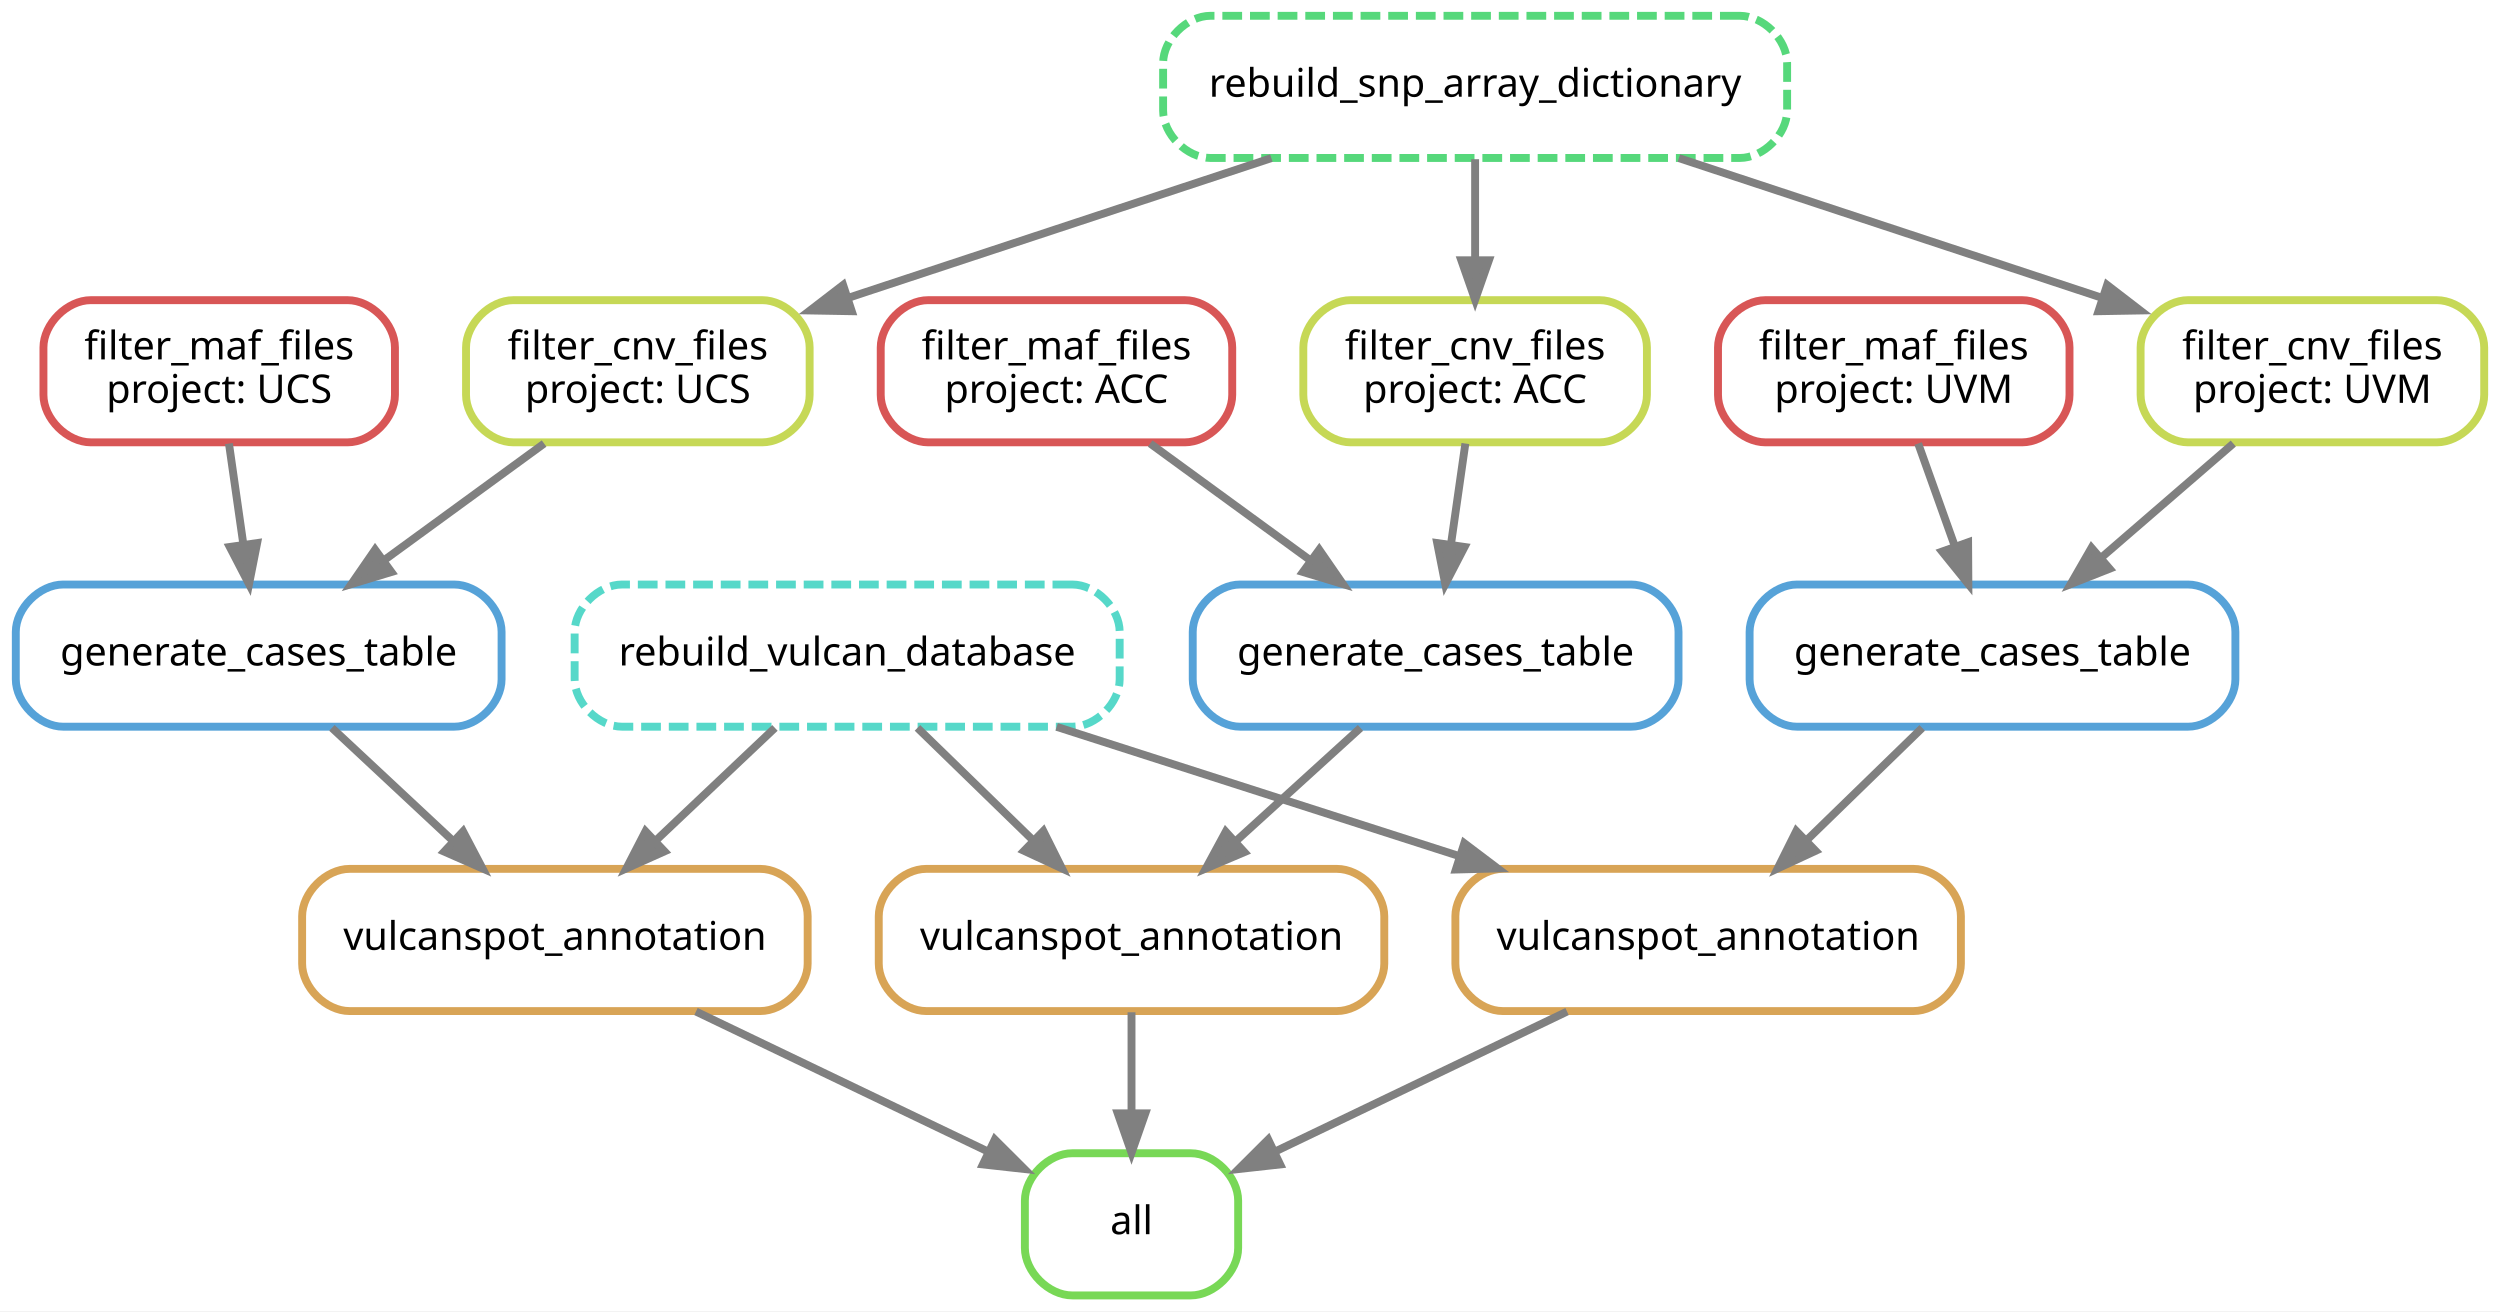
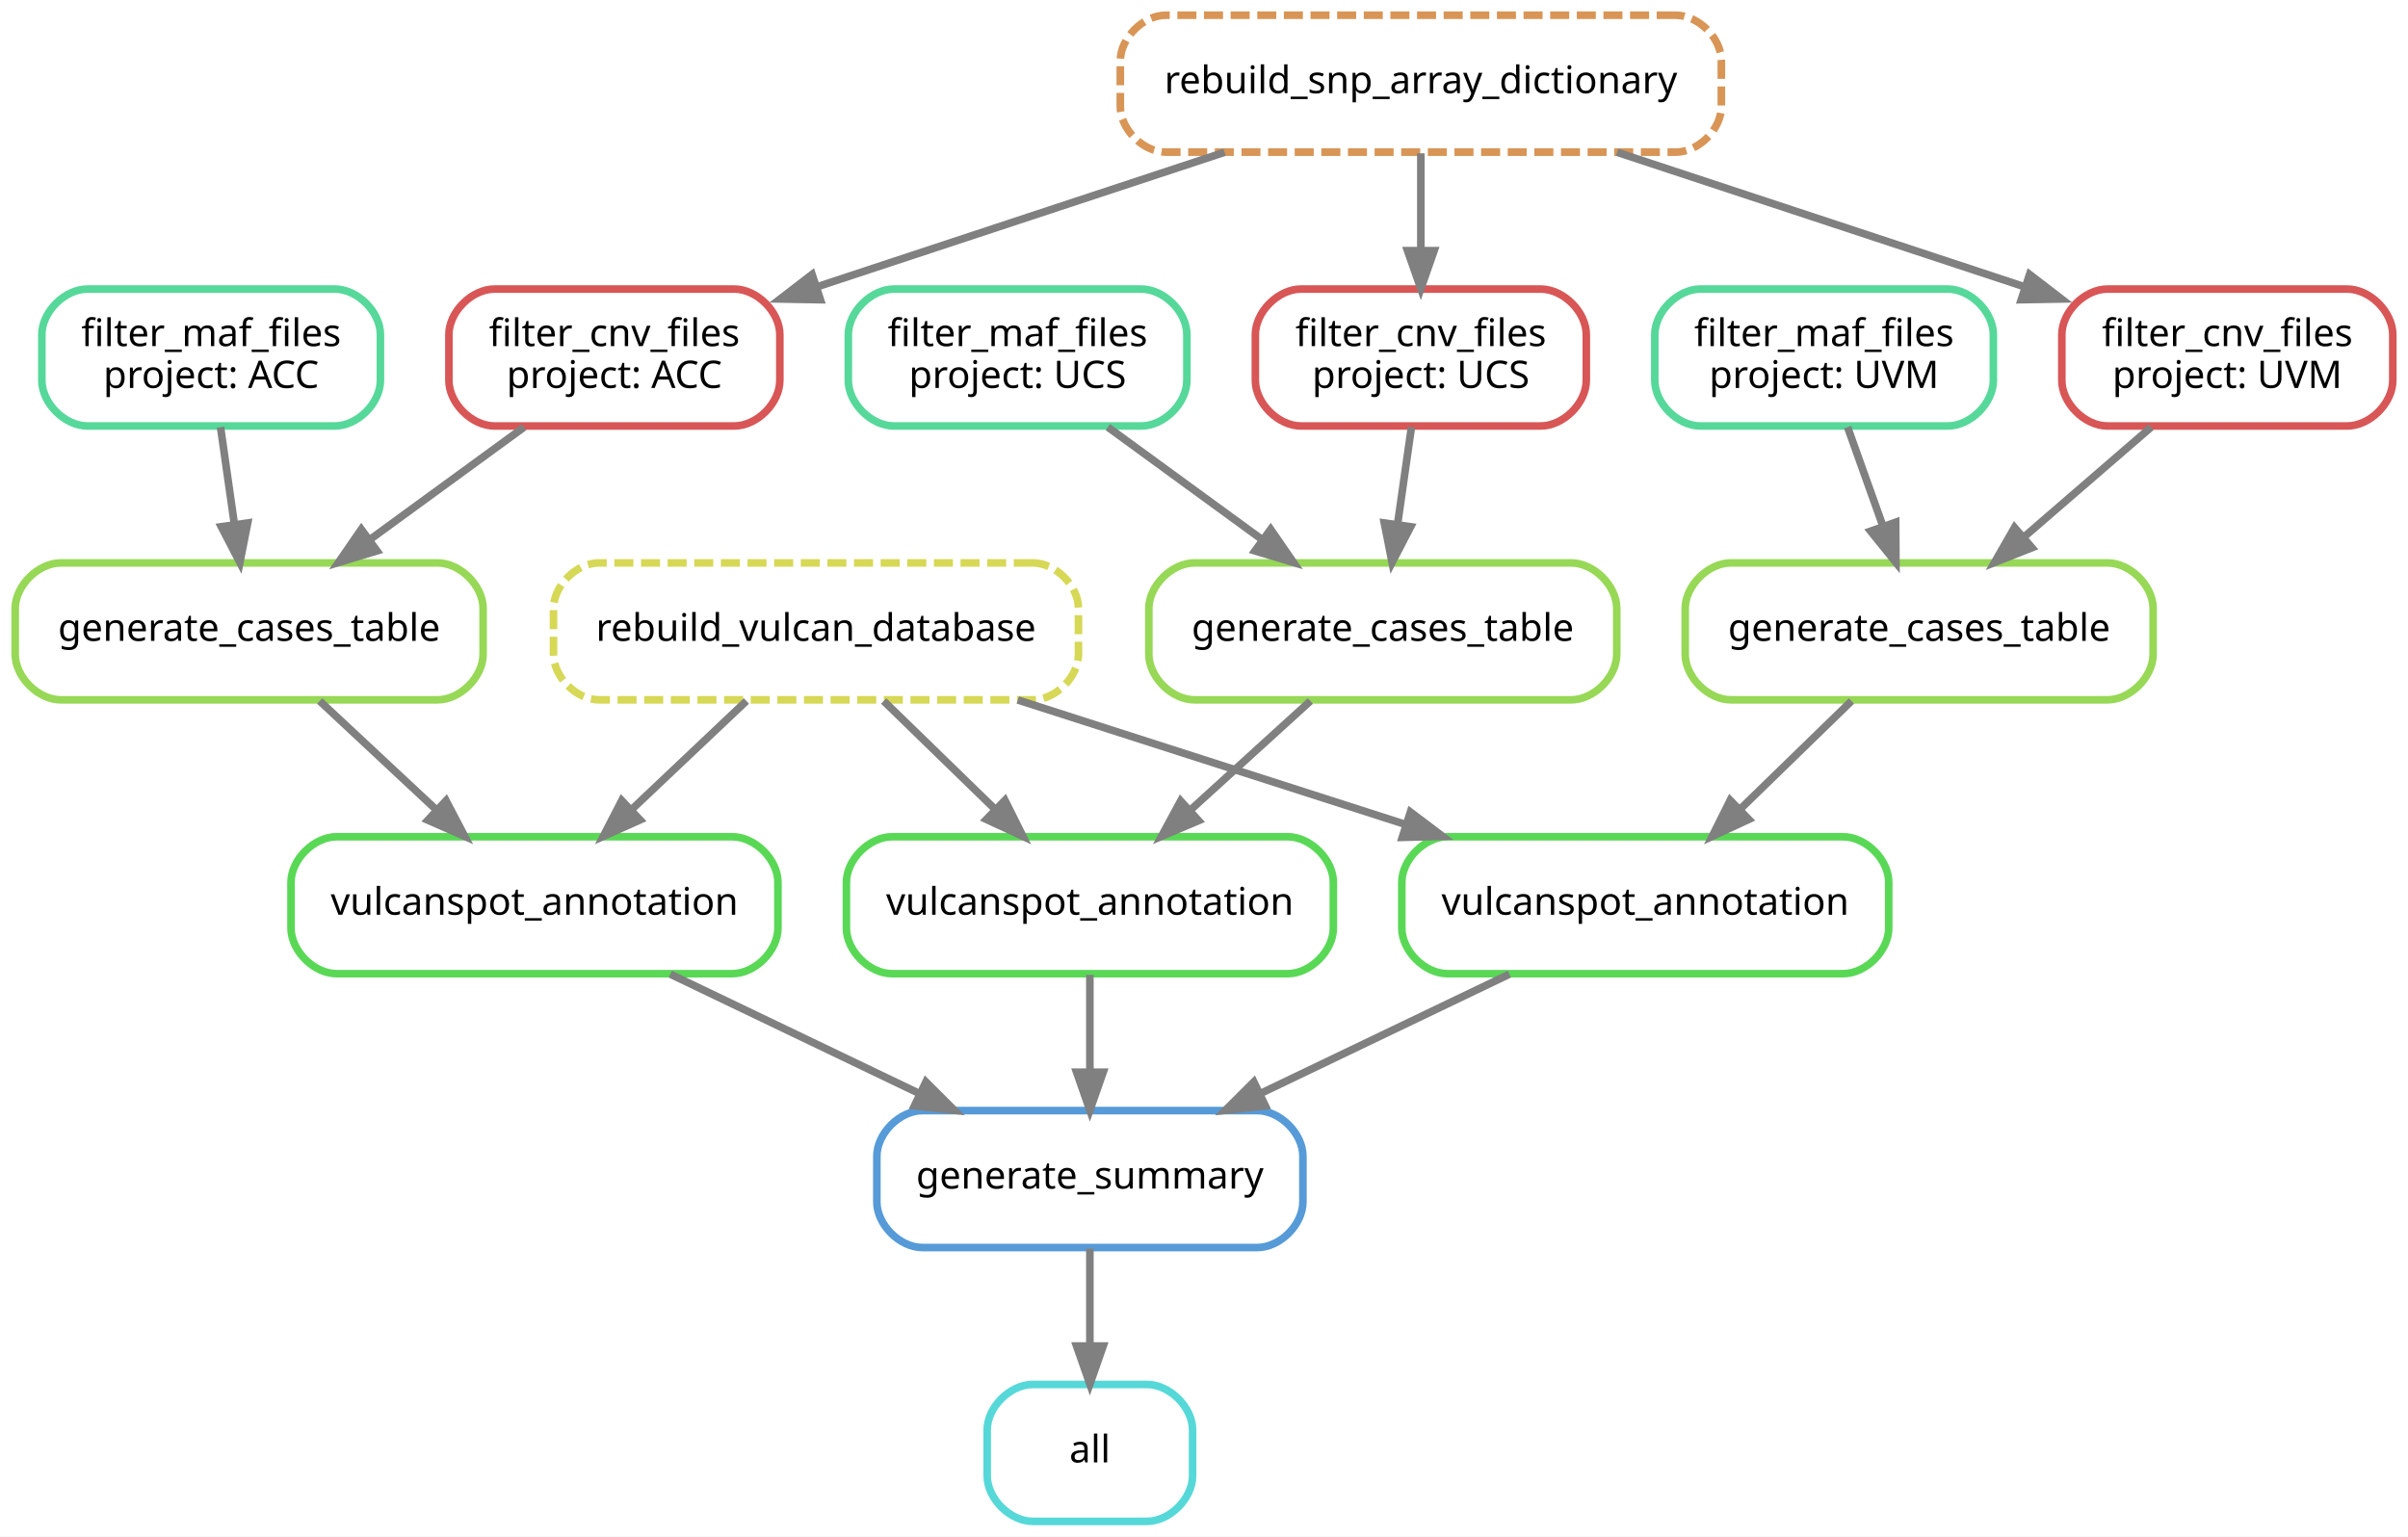
- <svg xmlns="http://www.w3.org/2000/svg" width="633pt" height="332pt" viewBox="0.00 0.00 633.00 332.00">
-   <g id="graph0" class="graph" transform="scale(1 1) rotate(0) translate(4 328)">
-     <polygon fill="white" stroke="none" points="-4,4 -4,-328 629,-328 629,4 -4,4" />
+ <svg xmlns="http://www.w3.org/2000/svg" width="633pt" height="404pt" viewBox="0.00 0.00 633.00 404.00">
+   <g id="graph0" class="graph" transform="scale(1 1) rotate(0) translate(4 400)">
+     <polygon fill="white" stroke="none" points="-4,4 -4,-400 629,-400 629,4 -4,4" />
    <g id="node1" class="node">
-       <path fill="none" stroke="#78d856" stroke-width="2" d="M297.5,-36C297.5,-36 267.5,-36 267.5,-36 261.5,-36 255.5,-30 255.5,-24 255.5,-24 255.5,-12 255.5,-12 255.5,-6 261.5,-0 267.5,-0 267.5,-0 297.5,-0 297.5,-0 303.5,-0 309.5,-6 309.5,-12 309.5,-12 309.5,-24 309.5,-24 309.5,-30 303.5,-36 297.5,-36" />
+       <path fill="none" stroke="#56d8d8" stroke-width="2" d="M297.5,-36C297.5,-36 267.5,-36 267.5,-36 261.5,-36 255.5,-30 255.5,-24 255.5,-24 255.5,-12 255.5,-12 255.5,-6 261.5,-0 267.5,-0 267.5,-0 297.5,-0 297.5,-0 303.5,-0 309.5,-6 309.5,-12 309.5,-12 309.5,-24 309.5,-24 309.5,-30 303.5,-36 297.5,-36" />
      <text text-anchor="middle" x="282.5" y="-15.5" font-family="sans" font-size="10.00">all</text>
    </g>
    <g id="node2" class="node">
-       <path fill="none" stroke="#d8a456" stroke-width="2" d="M188.5,-108C188.5,-108 84.5,-108 84.5,-108 78.5,-108 72.5,-102 72.5,-96 72.5,-96 72.5,-84 72.5,-84 72.5,-78 78.5,-72 84.5,-72 84.5,-72 188.5,-72 188.5,-72 194.5,-72 200.5,-78 200.5,-84 200.5,-84 200.5,-96 200.5,-96 200.5,-102 194.5,-108 188.5,-108" />
-       <text text-anchor="middle" x="136.5" y="-87.5" font-family="sans" font-size="10.00">vulcanspot_annotation</text>
+       <path fill="none" stroke="#569ad8" stroke-width="2" d="M326.5,-108C326.5,-108 238.5,-108 238.5,-108 232.5,-108 226.5,-102 226.5,-96 226.5,-96 226.5,-84 226.5,-84 226.5,-78 232.5,-72 238.5,-72 238.5,-72 326.5,-72 326.5,-72 332.5,-72 338.5,-78 338.5,-84 338.5,-84 338.5,-96 338.5,-96 338.5,-102 332.5,-108 326.5,-108" />
+       <text text-anchor="middle" x="282.5" y="-87.5" font-family="sans" font-size="10.00">generate_summary</text>
    </g>
    <g id="edge1" class="edge">
-       <path fill="none" stroke="grey" stroke-width="2" d="M172.216,-71.876C194.671,-61.11 223.561,-47.258 246.139,-36.433" />
-       <polygon fill="grey" stroke="grey" stroke-width="2" points="247.887,-39.477 255.391,-31.997 244.861,-33.165 247.887,-39.477" />
-     </g>
-     <g id="node3" class="node">
-       <path fill="none" stroke="#d8a456" stroke-width="2" d="M334.5,-108C334.5,-108 230.5,-108 230.5,-108 224.5,-108 218.5,-102 218.5,-96 218.5,-96 218.5,-84 218.5,-84 218.5,-78 224.5,-72 230.5,-72 230.5,-72 334.5,-72 334.5,-72 340.5,-72 346.5,-78 346.5,-84 346.5,-84 346.5,-96 346.5,-96 346.5,-102 340.5,-108 334.5,-108" />
-       <text text-anchor="middle" x="282.5" y="-87.5" font-family="sans" font-size="10.00">vulcanspot_annotation</text>
-     </g>
-     <g id="edge2" class="edge">
      <path fill="none" stroke="grey" stroke-width="2" d="M282.5,-71.697C282.5,-63.983 282.5,-54.712 282.5,-46.112" />
      <polygon fill="grey" stroke="grey" stroke-width="2" points="286,-46.104 282.5,-36.104 279,-46.104 286,-46.104" />
    </g>
+     <g id="node3" class="node">
+       <path fill="none" stroke="#59d856" stroke-width="2" d="M188.5,-180C188.5,-180 84.5,-180 84.5,-180 78.5,-180 72.5,-174 72.5,-168 72.5,-168 72.5,-156 72.5,-156 72.5,-150 78.5,-144 84.5,-144 84.5,-144 188.5,-144 188.5,-144 194.5,-144 200.5,-150 200.5,-156 200.5,-156 200.5,-168 200.5,-168 200.5,-174 194.5,-180 188.5,-180" />
+       <text text-anchor="middle" x="136.5" y="-159.5" font-family="sans" font-size="10.00">vulcanspot_annotation</text>
+     </g>
+     <g id="edge2" class="edge">
+       <path fill="none" stroke="grey" stroke-width="2" d="M172.216,-143.876C191.997,-134.392 216.772,-122.513 237.826,-112.419" />
+       <polygon fill="grey" stroke="grey" stroke-width="2" points="239.396,-115.548 246.9,-108.068 236.37,-109.236 239.396,-115.548" />
+     </g>
    <g id="node4" class="node">
-       <path fill="none" stroke="#d8a456" stroke-width="2" d="M480.5,-108C480.5,-108 376.5,-108 376.5,-108 370.5,-108 364.5,-102 364.5,-96 364.5,-96 364.5,-84 364.5,-84 364.5,-78 370.5,-72 376.5,-72 376.5,-72 480.5,-72 480.5,-72 486.5,-72 492.5,-78 492.5,-84 492.5,-84 492.5,-96 492.5,-96 492.5,-102 486.5,-108 480.5,-108" />
-       <text text-anchor="middle" x="428.5" y="-87.5" font-family="sans" font-size="10.00">vulcanspot_annotation</text>
+       <path fill="none" stroke="#59d856" stroke-width="2" d="M334.5,-180C334.5,-180 230.5,-180 230.5,-180 224.5,-180 218.5,-174 218.5,-168 218.5,-168 218.5,-156 218.5,-156 218.5,-150 224.5,-144 230.5,-144 230.5,-144 334.5,-144 334.5,-144 340.5,-144 346.5,-150 346.5,-156 346.5,-156 346.5,-168 346.5,-168 346.5,-174 340.5,-180 334.5,-180" />
+       <text text-anchor="middle" x="282.5" y="-159.5" font-family="sans" font-size="10.00">vulcanspot_annotation</text>
    </g>
    <g id="edge3" class="edge">
-       <path fill="none" stroke="grey" stroke-width="2" d="M392.784,-71.876C370.329,-61.11 341.439,-47.258 318.861,-36.433" />
-       <polygon fill="grey" stroke="grey" stroke-width="2" points="320.139,-33.165 309.609,-31.997 317.113,-39.477 320.139,-33.165" />
+       <path fill="none" stroke="grey" stroke-width="2" d="M282.5,-143.697C282.5,-135.983 282.5,-126.712 282.5,-118.112" />
+       <polygon fill="grey" stroke="grey" stroke-width="2" points="286,-118.104 282.5,-108.104 279,-118.104 286,-118.104" />
    </g>
    <g id="node5" class="node">
-       <path fill="none" stroke="#56a2d8" stroke-width="2" d="M111,-180C111,-180 12,-180 12,-180 6,-180 0,-174 0,-168 0,-168 0,-156 0,-156 0,-150 6,-144 12,-144 12,-144 111,-144 111,-144 117,-144 123,-150 123,-156 123,-156 123,-168 123,-168 123,-174 117,-180 111,-180" />
-       <text text-anchor="middle" x="61.5" y="-159.5" font-family="sans" font-size="10.00">generate_cases_table</text>
+       <path fill="none" stroke="#59d856" stroke-width="2" d="M480.5,-180C480.5,-180 376.5,-180 376.5,-180 370.5,-180 364.5,-174 364.5,-168 364.5,-168 364.5,-156 364.5,-156 364.5,-150 370.5,-144 376.5,-144 376.5,-144 480.5,-144 480.5,-144 486.5,-144 492.5,-150 492.5,-156 492.5,-156 492.5,-168 492.5,-168 492.5,-174 486.5,-180 480.5,-180" />
+       <text text-anchor="middle" x="428.5" y="-159.5" font-family="sans" font-size="10.00">vulcanspot_annotation</text>
    </g>
    <g id="edge4" class="edge">
-       <path fill="none" stroke="grey" stroke-width="2" d="M80.039,-143.697C89.303,-135.05 100.662,-124.449 110.757,-115.027" />
-       <polygon fill="grey" stroke="grey" stroke-width="2" points="113.251,-117.486 118.174,-108.104 108.475,-112.369 113.251,-117.486" />
+       <path fill="none" stroke="grey" stroke-width="2" d="M392.784,-143.876C373.003,-134.392 348.228,-122.513 327.174,-112.419" />
+       <polygon fill="grey" stroke="grey" stroke-width="2" points="328.63,-109.236 318.1,-108.068 325.604,-115.548 328.63,-109.236" />
    </g>
    <g id="node6" class="node">
-       <path fill="none" stroke="#56d8c9" stroke-width="2" stroke-dasharray="5,2" d="M267.5,-180C267.5,-180 153.5,-180 153.5,-180 147.5,-180 141.5,-174 141.5,-168 141.5,-168 141.5,-156 141.5,-156 141.5,-150 147.5,-144 153.5,-144 153.5,-144 267.5,-144 267.5,-144 273.5,-144 279.5,-150 279.5,-156 279.5,-156 279.5,-168 279.5,-168 279.5,-174 273.5,-180 267.5,-180" />
-       <text text-anchor="middle" x="210.5" y="-159.5" font-family="sans" font-size="10.00">rebuild_vulcan_database</text>
+       <path fill="none" stroke="#97d856" stroke-width="2" d="M111,-252C111,-252 12,-252 12,-252 6,-252 0,-246 0,-240 0,-240 0,-228 0,-228 0,-222 6,-216 12,-216 12,-216 111,-216 111,-216 117,-216 123,-222 123,-228 123,-228 123,-240 123,-240 123,-246 117,-252 111,-252" />
+       <text text-anchor="middle" x="61.5" y="-231.5" font-family="sans" font-size="10.00">generate_cases_table</text>
    </g>
    <g id="edge5" class="edge">
-       <path fill="none" stroke="grey" stroke-width="2" d="M192.208,-143.697C183.067,-135.05 171.86,-124.449 161.9,-115.027" />
-       <polygon fill="grey" stroke="grey" stroke-width="2" points="164.252,-112.434 154.582,-108.104 159.441,-117.519 164.252,-112.434" />
+       <path fill="none" stroke="grey" stroke-width="2" d="M80.039,-215.697C89.303,-207.05 100.662,-196.449 110.757,-187.027" />
+       <polygon fill="grey" stroke="grey" stroke-width="2" points="113.251,-189.486 118.174,-180.104 108.475,-184.369 113.251,-189.486" />
+     </g>
+     <g id="node7" class="node">
+       <path fill="none" stroke="#d6d856" stroke-width="2" stroke-dasharray="5,2" d="M267.5,-252C267.5,-252 153.5,-252 153.5,-252 147.5,-252 141.5,-246 141.5,-240 141.5,-240 141.5,-228 141.5,-228 141.5,-222 147.5,-216 153.5,-216 153.5,-216 267.5,-216 267.5,-216 273.5,-216 279.5,-222 279.5,-228 279.5,-228 279.5,-240 279.5,-240 279.5,-246 273.5,-252 267.5,-252" />
+       <text text-anchor="middle" x="210.5" y="-231.5" font-family="sans" font-size="10.00">rebuild_vulcan_database</text>
+     </g>
+     <g id="edge6" class="edge">
+       <path fill="none" stroke="grey" stroke-width="2" d="M192.208,-215.697C183.067,-207.05 171.86,-196.449 161.9,-187.027" />
+       <polygon fill="grey" stroke="grey" stroke-width="2" points="164.252,-184.434 154.582,-180.104 159.441,-189.519 164.252,-184.434" />
+     </g>
+     <g id="edge8" class="edge">
+       <path fill="none" stroke="grey" stroke-width="2" d="M228.298,-215.697C237.104,-207.135 247.882,-196.656 257.501,-187.304" />
+       <polygon fill="grey" stroke="grey" stroke-width="2" points="260.177,-189.585 264.907,-180.104 255.297,-184.566 260.177,-189.585" />
+     </g>
+     <g id="edge10" class="edge">
+       <path fill="none" stroke="grey" stroke-width="2" d="M263.55,-215.966C294.274,-206.1 333.136,-193.622 365.42,-183.255" />
+       <polygon fill="grey" stroke="grey" stroke-width="2" points="366.761,-186.501 375.212,-180.111 364.621,-179.836 366.761,-186.501" />
+     </g>
+     <g id="node8" class="node">
+       <path fill="none" stroke="#97d856" stroke-width="2" d="M409,-252C409,-252 310,-252 310,-252 304,-252 298,-246 298,-240 298,-240 298,-228 298,-228 298,-222 304,-216 310,-216 310,-216 409,-216 409,-216 415,-216 421,-222 421,-228 421,-228 421,-240 421,-240 421,-246 415,-252 409,-252" />
+       <text text-anchor="middle" x="359.5" y="-231.5" font-family="sans" font-size="10.00">generate_cases_table</text>
    </g>
    <g id="edge7" class="edge">
-       <path fill="none" stroke="grey" stroke-width="2" d="M228.298,-143.697C237.104,-135.135 247.882,-124.656 257.501,-115.304" />
-       <polygon fill="grey" stroke="grey" stroke-width="2" points="260.177,-117.585 264.907,-108.104 255.297,-112.566 260.177,-117.585" />
+       <path fill="none" stroke="grey" stroke-width="2" d="M340.466,-215.697C330.955,-207.05 319.293,-196.449 308.93,-187.027" />
+       <polygon fill="grey" stroke="grey" stroke-width="2" points="311.069,-184.241 301.315,-180.104 306.36,-189.421 311.069,-184.241" />
+     </g>
+     <g id="node9" class="node">
+       <path fill="none" stroke="#97d856" stroke-width="2" d="M550,-252C550,-252 451,-252 451,-252 445,-252 439,-246 439,-240 439,-240 439,-228 439,-228 439,-222 445,-216 451,-216 451,-216 550,-216 550,-216 556,-216 562,-222 562,-228 562,-228 562,-240 562,-240 562,-246 556,-252 550,-252" />
+       <text text-anchor="middle" x="500.5" y="-231.5" font-family="sans" font-size="10.00">generate_cases_table</text>
    </g>
    <g id="edge9" class="edge">
-       <path fill="none" stroke="grey" stroke-width="2" d="M263.55,-143.966C294.274,-134.1 333.136,-121.622 365.42,-111.255" />
-       <polygon fill="grey" stroke="grey" stroke-width="2" points="366.761,-114.501 375.212,-108.111 364.621,-107.836 366.761,-114.501" />
-     </g>
-     <g id="node7" class="node">
-       <path fill="none" stroke="#56a2d8" stroke-width="2" d="M409,-180C409,-180 310,-180 310,-180 304,-180 298,-174 298,-168 298,-168 298,-156 298,-156 298,-150 304,-144 310,-144 310,-144 409,-144 409,-144 415,-144 421,-150 421,-156 421,-156 421,-168 421,-168 421,-174 415,-180 409,-180" />
-       <text text-anchor="middle" x="359.5" y="-159.5" font-family="sans" font-size="10.00">generate_cases_table</text>
-     </g>
-     <g id="edge6" class="edge">
-       <path fill="none" stroke="grey" stroke-width="2" d="M340.466,-143.697C330.955,-135.05 319.293,-124.449 308.93,-115.027" />
-       <polygon fill="grey" stroke="grey" stroke-width="2" points="311.069,-112.241 301.315,-108.104 306.36,-117.421 311.069,-112.241" />
-     </g>
-     <g id="node8" class="node">
-       <path fill="none" stroke="#56a2d8" stroke-width="2" d="M550,-180C550,-180 451,-180 451,-180 445,-180 439,-174 439,-168 439,-168 439,-156 439,-156 439,-150 445,-144 451,-144 451,-144 550,-144 550,-144 556,-144 562,-150 562,-156 562,-156 562,-168 562,-168 562,-174 556,-180 550,-180" />
-       <text text-anchor="middle" x="500.5" y="-159.5" font-family="sans" font-size="10.00">generate_cases_table</text>
-     </g>
-     <g id="edge8" class="edge">
-       <path fill="none" stroke="grey" stroke-width="2" d="M482.702,-143.697C473.896,-135.135 463.118,-124.656 453.499,-115.304" />
-       <polygon fill="grey" stroke="grey" stroke-width="2" points="455.703,-112.566 446.093,-108.104 450.823,-117.585 455.703,-112.566" />
-     </g>
-     <g id="node9" class="node">
-       <path fill="none" stroke="#d85656" stroke-width="2" d="M84,-252C84,-252 19,-252 19,-252 13,-252 7,-246 7,-240 7,-240 7,-228 7,-228 7,-222 13,-216 19,-216 19,-216 84,-216 84,-216 90,-216 96,-222 96,-228 96,-228 96,-240 96,-240 96,-246 90,-252 84,-252" />
-       <text text-anchor="middle" x="51.5" y="-237" font-family="sans" font-size="10.00">filter_maf_files</text>
-       <text text-anchor="middle" x="51.5" y="-226" font-family="sans" font-size="10.00">project: UCS</text>
-     </g>
-     <g id="edge10" class="edge">
-       <path fill="none" stroke="grey" stroke-width="2" d="M53.972,-215.697C55.074,-207.983 56.398,-198.712 57.627,-190.112" />
-       <polygon fill="grey" stroke="grey" stroke-width="2" points="61.107,-190.499 59.056,-180.104 54.177,-189.509 61.107,-190.499" />
+       <path fill="none" stroke="grey" stroke-width="2" d="M482.702,-215.697C473.896,-207.135 463.118,-196.656 453.499,-187.304" />
+       <polygon fill="grey" stroke="grey" stroke-width="2" points="455.703,-184.566 446.093,-180.104 450.823,-189.585 455.703,-184.566" />
    </g>
    <g id="node10" class="node">
-       <path fill="none" stroke="#c6d856" stroke-width="2" d="M189,-252C189,-252 126,-252 126,-252 120,-252 114,-246 114,-240 114,-240 114,-228 114,-228 114,-222 120,-216 126,-216 126,-216 189,-216 189,-216 195,-216 201,-222 201,-228 201,-228 201,-240 201,-240 201,-246 195,-252 189,-252" />
-       <text text-anchor="middle" x="157.5" y="-237" font-family="sans" font-size="10.00">filter_cnv_files</text>
-       <text text-anchor="middle" x="157.5" y="-226" font-family="sans" font-size="10.00">project: UCS</text>
+       <path fill="none" stroke="#56d89a" stroke-width="2" d="M84,-324C84,-324 19,-324 19,-324 13,-324 7,-318 7,-312 7,-312 7,-300 7,-300 7,-294 13,-288 19,-288 19,-288 84,-288 84,-288 90,-288 96,-294 96,-300 96,-300 96,-312 96,-312 96,-318 90,-324 84,-324" />
+       <text text-anchor="middle" x="51.5" y="-309" font-family="sans" font-size="10.00">filter_maf_files</text>
+       <text text-anchor="middle" x="51.5" y="-298" font-family="sans" font-size="10.00">project: ACC</text>
    </g>
    <g id="edge11" class="edge">
-       <path fill="none" stroke="grey" stroke-width="2" d="M133.77,-215.697C121.563,-206.796 106.515,-195.823 93.316,-186.199" />
-       <polygon fill="grey" stroke="grey" stroke-width="2" points="95.1,-183.168 84.957,-180.104 90.975,-188.824 95.1,-183.168" />
+       <path fill="none" stroke="grey" stroke-width="2" d="M53.972,-287.697C55.074,-279.983 56.398,-270.712 57.627,-262.112" />
+       <polygon fill="grey" stroke="grey" stroke-width="2" points="61.107,-262.499 59.056,-252.104 54.177,-261.509 61.107,-262.499" />
    </g>
    <g id="node11" class="node">
-       <path fill="none" stroke="#d85656" stroke-width="2" d="M296,-252C296,-252 231,-252 231,-252 225,-252 219,-246 219,-240 219,-240 219,-228 219,-228 219,-222 225,-216 231,-216 231,-216 296,-216 296,-216 302,-216 308,-222 308,-228 308,-228 308,-240 308,-240 308,-246 302,-252 296,-252" />
-       <text text-anchor="middle" x="263.5" y="-237" font-family="sans" font-size="10.00">filter_maf_files</text>
-       <text text-anchor="middle" x="263.5" y="-226" font-family="sans" font-size="10.00">project: ACC</text>
+       <path fill="none" stroke="#d85656" stroke-width="2" d="M189,-324C189,-324 126,-324 126,-324 120,-324 114,-318 114,-312 114,-312 114,-300 114,-300 114,-294 120,-288 126,-288 126,-288 189,-288 189,-288 195,-288 201,-294 201,-300 201,-300 201,-312 201,-312 201,-318 195,-324 189,-324" />
+       <text text-anchor="middle" x="157.5" y="-309" font-family="sans" font-size="10.00">filter_cnv_files</text>
+       <text text-anchor="middle" x="157.5" y="-298" font-family="sans" font-size="10.00">project: ACC</text>
    </g>
    <g id="edge12" class="edge">
-       <path fill="none" stroke="grey" stroke-width="2" d="M287.23,-215.697C299.437,-206.796 314.485,-195.823 327.684,-186.199" />
-       <polygon fill="grey" stroke="grey" stroke-width="2" points="330.025,-188.824 336.043,-180.104 325.9,-183.168 330.025,-188.824" />
+       <path fill="none" stroke="grey" stroke-width="2" d="M133.77,-287.697C121.563,-278.796 106.515,-267.823 93.316,-258.199" />
+       <polygon fill="grey" stroke="grey" stroke-width="2" points="95.1,-255.168 84.957,-252.104 90.975,-260.824 95.1,-255.168" />
    </g>
    <g id="node12" class="node">
-       <path fill="none" stroke="#c6d856" stroke-width="2" d="M401,-252C401,-252 338,-252 338,-252 332,-252 326,-246 326,-240 326,-240 326,-228 326,-228 326,-222 332,-216 338,-216 338,-216 401,-216 401,-216 407,-216 413,-222 413,-228 413,-228 413,-240 413,-240 413,-246 407,-252 401,-252" />
-       <text text-anchor="middle" x="369.5" y="-237" font-family="sans" font-size="10.00">filter_cnv_files</text>
-       <text text-anchor="middle" x="369.5" y="-226" font-family="sans" font-size="10.00">project: ACC</text>
+       <path fill="none" stroke="#56d89a" stroke-width="2" d="M296,-324C296,-324 231,-324 231,-324 225,-324 219,-318 219,-312 219,-312 219,-300 219,-300 219,-294 225,-288 231,-288 231,-288 296,-288 296,-288 302,-288 308,-294 308,-300 308,-300 308,-312 308,-312 308,-318 302,-324 296,-324" />
+       <text text-anchor="middle" x="263.5" y="-309" font-family="sans" font-size="10.00">filter_maf_files</text>
+       <text text-anchor="middle" x="263.5" y="-298" font-family="sans" font-size="10.00">project: UCS</text>
    </g>
    <g id="edge13" class="edge">
-       <path fill="none" stroke="grey" stroke-width="2" d="M367.028,-215.697C365.926,-207.983 364.602,-198.712 363.373,-190.112" />
-       <polygon fill="grey" stroke="grey" stroke-width="2" points="366.823,-189.509 361.943,-180.104 359.893,-190.499 366.823,-189.509" />
+       <path fill="none" stroke="grey" stroke-width="2" d="M287.23,-287.697C299.437,-278.796 314.485,-267.823 327.684,-258.199" />
+       <polygon fill="grey" stroke="grey" stroke-width="2" points="330.025,-260.824 336.043,-252.104 325.9,-255.168 330.025,-260.824" />
    </g>
    <g id="node13" class="node">
-       <path fill="none" stroke="#d85656" stroke-width="2" d="M508,-252C508,-252 443,-252 443,-252 437,-252 431,-246 431,-240 431,-240 431,-228 431,-228 431,-222 437,-216 443,-216 443,-216 508,-216 508,-216 514,-216 520,-222 520,-228 520,-228 520,-240 520,-240 520,-246 514,-252 508,-252" />
-       <text text-anchor="middle" x="475.5" y="-237" font-family="sans" font-size="10.00">filter_maf_files</text>
-       <text text-anchor="middle" x="475.5" y="-226" font-family="sans" font-size="10.00">project: UVM</text>
+       <path fill="none" stroke="#d85656" stroke-width="2" d="M401,-324C401,-324 338,-324 338,-324 332,-324 326,-318 326,-312 326,-312 326,-300 326,-300 326,-294 332,-288 338,-288 338,-288 401,-288 401,-288 407,-288 413,-294 413,-300 413,-300 413,-312 413,-312 413,-318 407,-324 401,-324" />
+       <text text-anchor="middle" x="369.5" y="-309" font-family="sans" font-size="10.00">filter_cnv_files</text>
+       <text text-anchor="middle" x="369.5" y="-298" font-family="sans" font-size="10.00">project: UCS</text>
    </g>
    <g id="edge14" class="edge">
-       <path fill="none" stroke="grey" stroke-width="2" d="M481.68,-215.697C484.495,-207.813 487.891,-198.304 491.019,-189.546" />
-       <polygon fill="grey" stroke="grey" stroke-width="2" points="494.324,-190.699 494.391,-180.104 487.732,-188.345 494.324,-190.699" />
+       <path fill="none" stroke="grey" stroke-width="2" d="M367.028,-287.697C365.926,-279.983 364.602,-270.712 363.373,-262.112" />
+       <polygon fill="grey" stroke="grey" stroke-width="2" points="366.823,-261.509 361.943,-252.104 359.893,-262.499 366.823,-261.509" />
    </g>
    <g id="node14" class="node">
-       <path fill="none" stroke="#c6d856" stroke-width="2" d="M613,-252C613,-252 550,-252 550,-252 544,-252 538,-246 538,-240 538,-240 538,-228 538,-228 538,-222 544,-216 550,-216 550,-216 613,-216 613,-216 619,-216 625,-222 625,-228 625,-228 625,-240 625,-240 625,-246 619,-252 613,-252" />
-       <text text-anchor="middle" x="581.5" y="-237" font-family="sans" font-size="10.00">filter_cnv_files</text>
-       <text text-anchor="middle" x="581.5" y="-226" font-family="sans" font-size="10.00">project: UVM</text>
+       <path fill="none" stroke="#56d89a" stroke-width="2" d="M508,-324C508,-324 443,-324 443,-324 437,-324 431,-318 431,-312 431,-312 431,-300 431,-300 431,-294 437,-288 443,-288 443,-288 508,-288 508,-288 514,-288 520,-294 520,-300 520,-300 520,-312 520,-312 520,-318 514,-324 508,-324" />
+       <text text-anchor="middle" x="475.5" y="-309" font-family="sans" font-size="10.00">filter_maf_files</text>
+       <text text-anchor="middle" x="475.5" y="-298" font-family="sans" font-size="10.00">project: UVM</text>
    </g>
    <g id="edge15" class="edge">
-       <path fill="none" stroke="grey" stroke-width="2" d="M561.478,-215.697C551.374,-206.965 538.964,-196.24 527.982,-186.75" />
-       <polygon fill="grey" stroke="grey" stroke-width="2" points="530.147,-183.995 520.292,-180.104 525.57,-189.291 530.147,-183.995" />
+       <path fill="none" stroke="grey" stroke-width="2" d="M481.68,-287.697C484.495,-279.813 487.891,-270.304 491.019,-261.546" />
+       <polygon fill="grey" stroke="grey" stroke-width="2" points="494.324,-262.699 494.391,-252.104 487.732,-260.345 494.324,-262.699" />
    </g>
    <g id="node15" class="node">
-       <path fill="none" stroke="#56d87b" stroke-width="2" stroke-dasharray="5,2" d="M436.5,-324C436.5,-324 302.5,-324 302.5,-324 296.5,-324 290.5,-318 290.5,-312 290.5,-312 290.5,-300 290.5,-300 290.5,-294 296.5,-288 302.5,-288 302.5,-288 436.5,-288 436.5,-288 442.5,-288 448.5,-294 448.5,-300 448.5,-300 448.5,-312 448.5,-312 448.5,-318 442.5,-324 436.5,-324" />
-       <text text-anchor="middle" x="369.5" y="-303.5" font-family="sans" font-size="10.00">rebuild_snp_array_dictionary</text>
+       <path fill="none" stroke="#d85656" stroke-width="2" d="M613,-324C613,-324 550,-324 550,-324 544,-324 538,-318 538,-312 538,-312 538,-300 538,-300 538,-294 544,-288 550,-288 550,-288 613,-288 613,-288 619,-288 625,-294 625,-300 625,-300 625,-312 625,-312 625,-318 619,-324 613,-324" />
+       <text text-anchor="middle" x="581.5" y="-309" font-family="sans" font-size="10.00">filter_cnv_files</text>
+       <text text-anchor="middle" x="581.5" y="-298" font-family="sans" font-size="10.00">project: UVM</text>
    </g>
    <g id="edge16" class="edge">
-       <path fill="none" stroke="grey" stroke-width="2" d="M317.91,-287.966C285.477,-277.256 243.719,-263.469 210.94,-252.645" />
-       <polygon fill="grey" stroke="grey" stroke-width="2" points="211.668,-249.2 201.075,-249.388 209.474,-255.847 211.668,-249.2" />
+       <path fill="none" stroke="grey" stroke-width="2" d="M561.478,-287.697C551.374,-278.965 538.964,-268.24 527.982,-258.75" />
+       <polygon fill="grey" stroke="grey" stroke-width="2" points="530.147,-255.995 520.292,-252.104 525.57,-261.291 530.147,-255.995" />
+     </g>
+     <g id="node16" class="node">
+       <path fill="none" stroke="#d89556" stroke-width="2" stroke-dasharray="5,2" d="M436.5,-396C436.5,-396 302.5,-396 302.5,-396 296.5,-396 290.5,-390 290.5,-384 290.5,-384 290.5,-372 290.5,-372 290.5,-366 296.5,-360 302.5,-360 302.5,-360 436.5,-360 436.5,-360 442.5,-360 448.5,-366 448.5,-372 448.5,-372 448.5,-384 448.5,-384 448.5,-390 442.5,-396 436.5,-396" />
+       <text text-anchor="middle" x="369.5" y="-375.5" font-family="sans" font-size="10.00">rebuild_snp_array_dictionary</text>
    </g>
    <g id="edge17" class="edge">
-       <path fill="none" stroke="grey" stroke-width="2" d="M369.5,-287.697C369.5,-279.983 369.5,-270.712 369.5,-262.112" />
-       <polygon fill="grey" stroke="grey" stroke-width="2" points="373,-262.104 369.5,-252.104 366,-262.104 373,-262.104" />
+       <path fill="none" stroke="grey" stroke-width="2" d="M317.91,-359.966C285.477,-349.256 243.719,-335.469 210.94,-324.645" />
+       <polygon fill="grey" stroke="grey" stroke-width="2" points="211.668,-321.2 201.075,-321.388 209.474,-327.847 211.668,-321.2" />
    </g>
    <g id="edge18" class="edge">
-       <path fill="none" stroke="grey" stroke-width="2" d="M421.09,-287.966C453.523,-277.256 495.281,-263.469 528.06,-252.645" />
-       <polygon fill="grey" stroke="grey" stroke-width="2" points="529.526,-255.847 537.925,-249.388 527.332,-249.2 529.526,-255.847" />
+       <path fill="none" stroke="grey" stroke-width="2" d="M369.5,-359.697C369.5,-351.983 369.5,-342.712 369.5,-334.112" />
+       <polygon fill="grey" stroke="grey" stroke-width="2" points="373,-334.104 369.5,-324.104 366,-334.104 373,-334.104" />
+     </g>
+     <g id="edge19" class="edge">
+       <path fill="none" stroke="grey" stroke-width="2" d="M421.09,-359.966C453.523,-349.256 495.281,-335.469 528.06,-324.645" />
+       <polygon fill="grey" stroke="grey" stroke-width="2" points="529.526,-327.847 537.925,-321.388 527.332,-321.2 529.526,-327.847" />
    </g>
  </g>
</svg>
